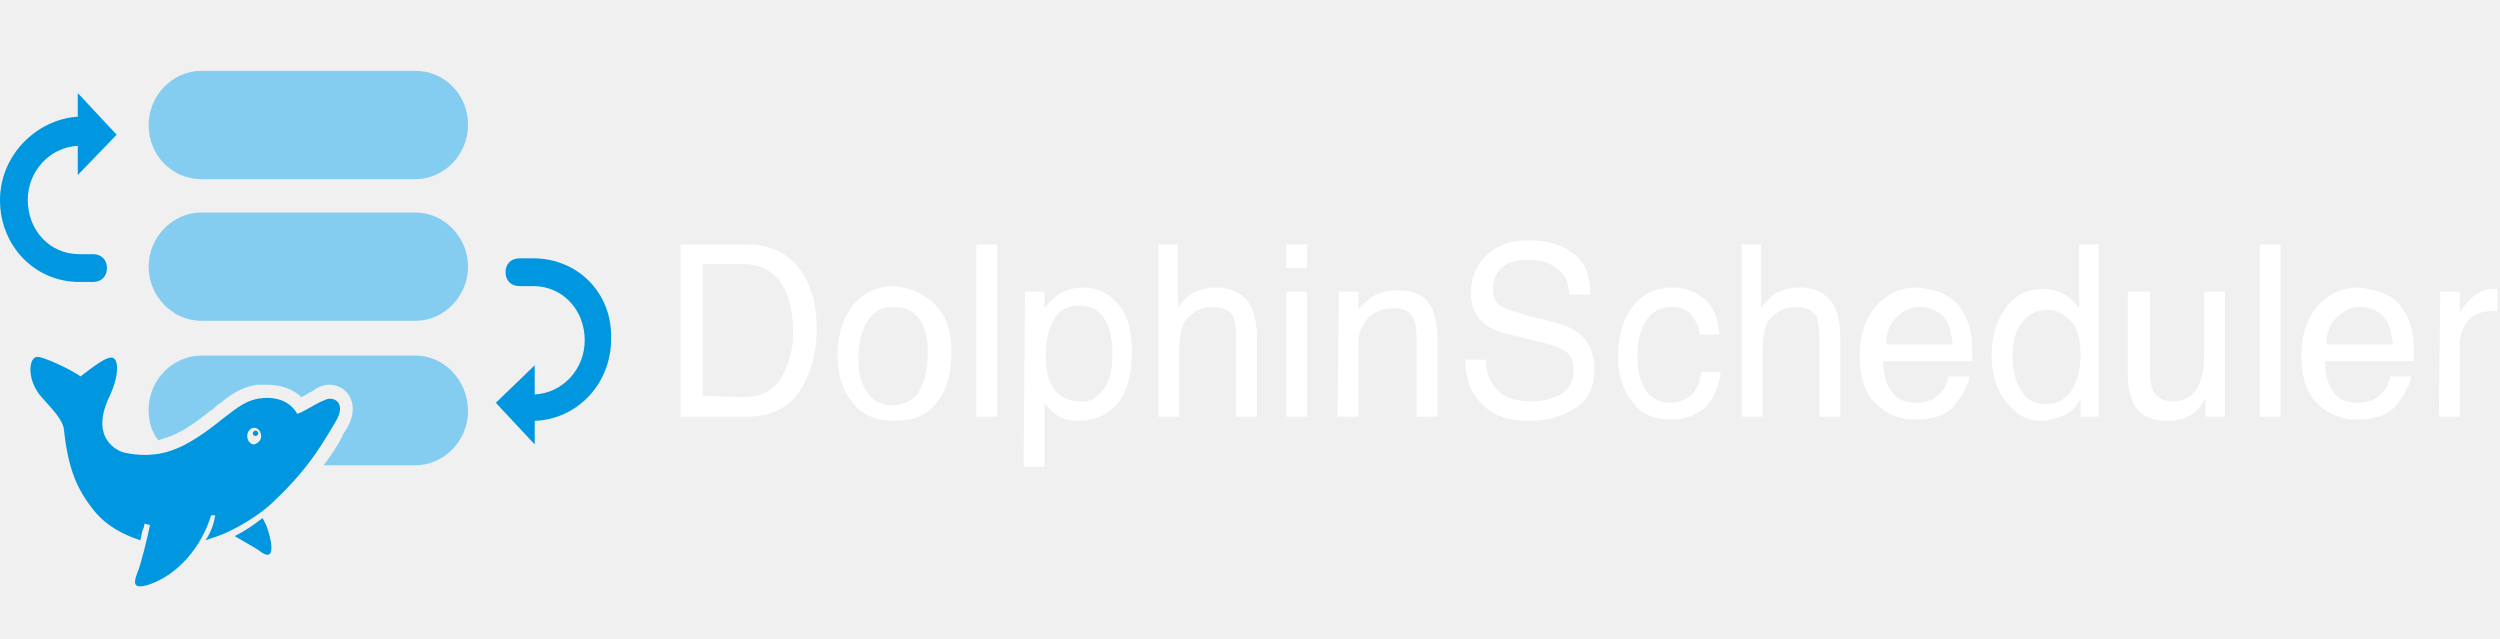
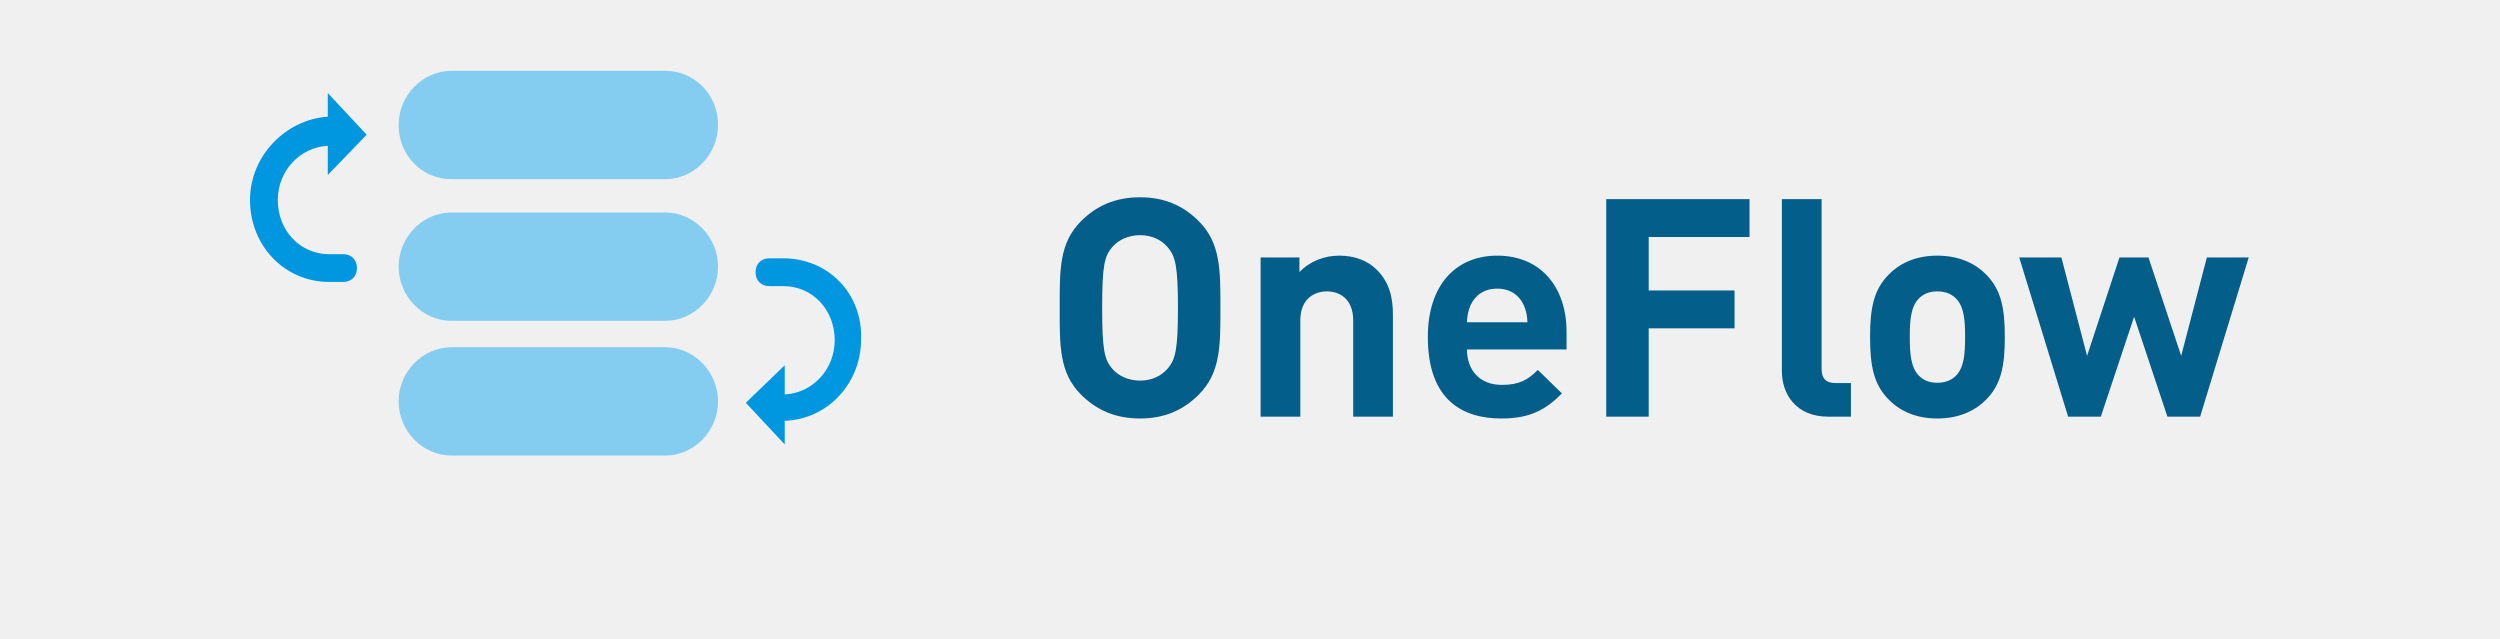
- <svg xmlns="http://www.w3.org/2000/svg" version="1.1" id="图层_1" x="0px" y="0px" viewBox="0 0 180 46" style="enable-background:new 0 0 180 46;" xml:space="preserve">
-   <style type="text/css">
- 	.st0{fill:#85CDF0;}
- 	.st1{fill:#0097E0;}
- 	.st2{fill:#FFFFFF;}
- </style>
-   <g>
-     <path class="st0" d="M29.9,25.6H14.5c-2.1,0-3.8,1.8-3.8,3.9c0,0.8,0.2,1.6,0.7,2.2c0.3-0.1,0.6-0.2,0.9-0.3l0,0l0,0   c1-0.4,2.1-1.2,2.8-1.8c0.2-0.1,0.3-0.2,0.4-0.3c0.1-0.1,0.2-0.2,0.4-0.3c0.6-0.5,1.4-1.1,2.6-1.3c0.2,0,0.4,0,0.7,0   c1,0,1.9,0.3,2.5,0.9c0.2-0.1,0.4-0.2,0.5-0.3c0.3-0.1,0.5-0.3,0.7-0.4s0.5-0.2,0.8-0.2c0.6,0,1.2,0.3,1.5,0.9   c0.2,0.4,0.4,1.1-0.2,2.2c-0.1,0.2-0.3,0.4-0.4,0.7c-0.3,0.6-0.7,1.2-1.3,2h6.6c2.1,0,3.8-1.8,3.8-3.9C33.7,27.4,32,25.6,29.9,25.6   z" />
-     <path class="st1" d="M5.7,20.3h1c0.6,0,1-0.4,1-1s-0.4-1-1-1h-1c-2.1,0-3.7-1.7-3.7-3.9c0-2.1,1.6-3.8,3.6-3.9v2.1l2.8-2.9l-2.8-3   v1.7c-3,0.2-5.6,2.8-5.6,6C0,17.7,2.5,20.3,5.7,20.3z" />
-     <path class="st1" d="M38.4,18.6h-1c-0.6,0-1,0.4-1,1s0.4,1,1,1h1c2.1,0,3.7,1.7,3.7,3.9c0,2.1-1.6,3.8-3.6,3.9v-2.1L35.7,29l2.8,3   v-1.7c3-0.1,5.5-2.6,5.5-5.9C44.1,21.1,41.6,18.6,38.4,18.6z" />
-     <path class="st0" d="M29.9,15.3H14.5c-2.1,0-3.8,1.8-3.8,3.9s1.7,3.9,3.8,3.9h15.4c2.1,0,3.8-1.8,3.8-3.9S32,15.3,29.9,15.3z" />
-     <path class="st0" d="M29.9,5.1H14.5c-2.1,0-3.8,1.8-3.8,3.9l0,0c0,2.2,1.7,3.9,3.8,3.9h15.4c2.1,0,3.8-1.8,3.8-3.9l0,0   C33.7,6.8,32,5.1,29.9,5.1z" />
-     <path class="st1" d="M19.5,39c0.2,1.3-0.4,1-0.9,0.6c-0.3-0.2-1.2-0.7-1.7-1c0.8-0.4,1.5-0.9,2-1.3C19.2,37.8,19.4,38.4,19.5,39z    M18.4,31c-0.1,0-0.2,0.1-0.2,0.2s0.1,0.2,0.2,0.2s0.2-0.1,0.2-0.2S18.5,31,18.4,31z M24.2,30.3c-0.8,1.3-1.8,3.3-4.6,5.9   c-0.6,0.6-1.9,1.5-3.2,2.1c-0.4,0.2-1,0.4-1.6,0.6c0.4-0.6,0.6-1.2,0.7-1.8h-0.3c-0.7,2.3-2.4,4.3-4.5,5c-1.3,0.4-1-0.3-0.8-0.9   c0.2-0.4,0.7-2.4,0.9-3.4l-0.4-0.1c0,0,0,0.2-0.1,0.4s-0.1,0.5-0.2,0.8c-1.2-0.4-2.4-1-3.3-2.1c-1.3-1.6-1.9-3.1-2.2-5.9   c-0.1-0.7-0.8-1.4-1.6-2.3c-1-1.1-1-2.7-0.4-2.9c0.4-0.1,2.5,0.9,3.2,1.4c0.8-0.6,2-1.6,2.4-1.3C8.5,26,8.6,27,7.9,28.5   c-1.5,3.1,0.6,4,1.1,4.1c0.9,0.2,2.3,0.3,3.7-0.3c1.3-0.5,2.9-1.8,3.4-2.2c0.7-0.5,1.4-1.2,2.5-1.4c1.3-0.2,2.3,0.2,2.8,1.1   c0.6-0.2,1.4-0.8,2-1C23.9,28.5,25,28.9,24.2,30.3z M18.8,31.4c0-0.3-0.2-0.6-0.5-0.6s-0.5,0.3-0.5,0.6S18,32,18.3,32   C18.6,31.9,18.8,31.7,18.8,31.4z" />
-     <g>
-       <path class="st2" d="M49,17.6h4.8c1.6,0,2.9,0.6,3.8,1.8c0.8,1.1,1.2,2.5,1.2,4.2c0,1.3-0.2,2.5-0.7,3.6c-0.8,1.9-2.3,2.8-4.3,2.8    H49V17.6z M53.5,28.6c0.5,0,1-0.1,1.3-0.2c0.6-0.2,1.1-0.6,1.5-1.3c0.3-0.5,0.5-1.1,0.7-1.9c0.1-0.5,0.1-0.9,0.1-1.3    c0-1.5-0.3-2.7-0.9-3.6c-0.6-0.8-1.5-1.3-2.8-1.3h-2.8v9.5L53.5,28.6L53.5,28.6z" />
-       <path class="st2" d="M67.3,21.9c0.8,0.8,1.2,1.9,1.2,3.4s-0.3,2.7-1,3.6c-0.7,1-1.7,1.4-3.2,1.4c-1.2,0-2.2-0.4-2.9-1.3    c-0.7-0.8-1.1-2-1.1-3.4c0-1.5,0.4-2.7,1.1-3.6c0.7-0.9,1.7-1.4,3-1.4C65.5,20.7,66.5,21.1,67.3,21.9z M66.3,27.9    c0.4-0.8,0.5-1.6,0.5-2.5c0-0.8-0.1-1.5-0.4-2.1c-0.4-0.8-1.1-1.2-2.1-1.2c-0.9,0-1.5,0.4-1.9,1.1s-0.6,1.6-0.6,2.6    s0.2,1.8,0.6,2.4c0.4,0.6,1,1,1.9,1C65.3,29.1,66,28.7,66.3,27.9z" />
-       <path class="st2" d="M70.3,17.6h1.5V30h-1.5V17.6z" />
-       <path class="st2" d="M73.8,21h1.4v1.2c0.3-0.4,0.6-0.7,1-1c0.5-0.3,1.1-0.5,1.8-0.5c1,0,1.8,0.4,2.5,1.2c0.7,0.8,1,1.9,1,3.4    c0,2-0.5,3.4-1.5,4.2c-0.6,0.5-1.4,0.8-2.2,0.8c-0.7,0-1.2-0.1-1.7-0.4c-0.3-0.2-0.6-0.5-0.9-0.9v4.6h-1.5L73.8,21L73.8,21z     M79.4,28.1c0.5-0.6,0.7-1.5,0.7-2.7c0-0.7-0.1-1.3-0.3-1.9c-0.4-1-1.1-1.5-2.1-1.5s-1.7,0.5-2.1,1.6c-0.2,0.6-0.3,1.3-0.3,2.1    c0,0.7,0.1,1.3,0.3,1.8c0.4,0.9,1.1,1.4,2.1,1.4C78.4,29,78.9,28.7,79.4,28.1z" />
-       <path class="st2" d="M83.3,17.6h1.5v4.6c0.3-0.5,0.7-0.8,0.9-1c0.5-0.3,1.1-0.5,1.8-0.5c1.3,0,2.1,0.5,2.6,1.4    c0.2,0.5,0.4,1.2,0.4,2.1V30H89v-5.7c0-0.7-0.1-1.2-0.2-1.5c-0.3-0.5-0.8-0.7-1.5-0.7c-0.6,0-1.2,0.2-1.7,0.7    c-0.5,0.4-0.7,1.3-0.7,2.5V30h-1.5V17.6H83.3z" />
-       <path class="st2" d="M92.6,17.6h1.5v1.7h-1.5V17.6z M92.6,21h1.5v9h-1.5V21z" />
-       <path class="st2" d="M96.4,21h1.4v1.3c0.4-0.5,0.9-0.9,1.3-1.1c0.5-0.2,1-0.3,1.5-0.3c1.2,0,2.1,0.4,2.5,1.3    c0.2,0.5,0.4,1.2,0.4,2.1V30H102v-5.7c0-0.6-0.1-1-0.2-1.3c-0.3-0.6-0.7-0.8-1.4-0.8c-0.3,0-0.6,0-0.9,0.1    c-0.4,0.1-0.8,0.4-1.1,0.7c-0.2,0.3-0.4,0.6-0.5,0.9s-0.1,0.8-0.1,1.4V30h-1.5L96.4,21L96.4,21z" />
-       <path class="st2" d="M107,26c0,0.7,0.2,1.3,0.5,1.7c0.5,0.8,1.4,1.2,2.8,1.2c0.6,0,1.1-0.1,1.6-0.3c0.9-0.3,1.4-1,1.4-1.9    c0-0.7-0.2-1.2-0.6-1.4c-0.4-0.3-1-0.5-1.9-0.7l-1.6-0.4c-1-0.2-1.8-0.5-2.2-0.8c-0.7-0.5-1.1-1.3-1.1-2.3c0-1.1,0.4-2,1.1-2.7    s1.8-1.1,3.1-1.1c1.2,0,2.3,0.3,3.1,0.9c0.9,0.6,1.3,1.6,1.3,3H113c-0.1-0.7-0.2-1.2-0.5-1.5c-0.5-0.6-1.3-1-2.4-1    c-0.9,0-1.6,0.2-2,0.6s-0.6,0.9-0.6,1.5s0.2,1.1,0.7,1.3c0.3,0.2,1,0.4,2.1,0.7l1.6,0.4c0.8,0.2,1.4,0.5,1.8,0.8    c0.7,0.6,1.1,1.4,1.1,2.5c0,1.4-0.5,2.4-1.4,2.9c-0.9,0.6-2,0.9-3.3,0.9c-1.5,0-2.6-0.4-3.4-1.2c-0.8-0.8-1.2-1.8-1.2-3.2h1.5V26z    " />
-       <path class="st2" d="M122.7,21.5c0.6,0.5,1,1.3,1.1,2.6h-1.4c-0.1-0.6-0.3-1-0.6-1.4c-0.3-0.4-0.8-0.6-1.5-0.6    c-0.9,0-1.6,0.5-2,1.4c-0.3,0.6-0.4,1.4-0.4,2.3s0.2,1.7,0.6,2.3c0.4,0.6,1,0.9,1.8,0.9c0.6,0,1.1-0.2,1.5-0.6s0.6-0.9,0.7-1.6    h1.4c-0.2,1.2-0.6,2.1-1.2,2.6c-0.7,0.6-1.5,0.8-2.5,0.8c-1.1,0-2.1-0.4-2.7-1.3c-0.7-0.9-1-1.9-1-3.2c0-1.6,0.4-2.8,1.1-3.7    c0.7-0.9,1.7-1.3,2.9-1.3C121.3,20.7,122.1,21,122.7,21.5z" />
-       <path class="st2" d="M125.3,17.6h1.5v4.6c0.3-0.5,0.7-0.8,0.9-1c0.5-0.3,1.1-0.5,1.8-0.5c1.3,0,2.1,0.5,2.6,1.4    c0.2,0.5,0.4,1.2,0.4,2.1V30H131v-5.7c0-0.7-0.1-1.2-0.2-1.5c-0.3-0.5-0.8-0.7-1.5-0.7c-0.6,0-1.2,0.2-1.7,0.7    c-0.5,0.4-0.7,1.3-0.7,2.5V30h-1.5V17.6H125.3z" />
-       <path class="st2" d="M140,21.2c0.6,0.3,1,0.7,1.3,1.2s0.5,1,0.6,1.6c0.1,0.4,0.1,1.1,0.1,2h-6.4c0,0.9,0.2,1.7,0.6,2.2    c0.4,0.6,1,0.8,1.8,0.8s1.4-0.3,1.8-0.8c0.3-0.3,0.4-0.7,0.5-1.1h1.5c0,0.3-0.2,0.7-0.4,1.1s-0.5,0.7-0.7,1    c-0.4,0.5-1,0.8-1.7,0.9c-0.4,0.1-0.8,0.1-1.2,0.1c-1.1,0-2-0.4-2.8-1.2c-0.8-0.8-1.1-2-1.1-3.4c0-1.5,0.4-2.6,1.1-3.5    c0.8-0.9,1.8-1.4,3-1.4C138.9,20.8,139.5,20.9,140,21.2z M140.6,24.8c-0.1-0.7-0.2-1.2-0.4-1.6c-0.4-0.7-1.1-1.1-2-1.1    c-0.7,0-1.2,0.3-1.7,0.8s-0.7,1.1-0.7,1.9C135.8,24.8,140.6,24.8,140.6,24.8z" />
-       <path class="st2" d="M148.8,21.3c0.3,0.2,0.6,0.5,0.9,0.9v-4.6h1.4V30h-1.3v-1.3c-0.3,0.6-0.7,1-1.2,1.2s-1,0.4-1.6,0.4    c-1,0-1.8-0.4-2.5-1.3c-0.7-0.8-1.1-2-1.1-3.4c0-1.3,0.3-2.5,1-3.4c0.7-1,1.6-1.4,2.8-1.4C147.8,20.8,148.3,21,148.8,21.3z     M145.5,28.1c0.4,0.7,1,1,1.9,1c0.7,0,1.2-0.3,1.7-0.9c0.4-0.6,0.7-1.5,0.7-2.6s-0.2-2-0.7-2.5s-1-0.8-1.7-0.8s-1.3,0.3-1.8,0.9    s-0.7,1.4-0.7,2.6C144.9,26.6,145.1,27.4,145.5,28.1z" />
-       <path class="st2" d="M154.8,21v6c0,0.5,0.1,0.8,0.2,1.1c0.3,0.5,0.7,0.8,1.4,0.8c1,0,1.7-0.5,2-1.4c0.2-0.5,0.3-1.2,0.3-2.1V21    h1.5v9h-1.4v-1.3c-0.2,0.3-0.4,0.6-0.7,0.9c-0.6,0.5-1.2,0.7-2,0.7c-1.2,0-2.1-0.4-2.5-1.3c-0.2-0.5-0.4-1.1-0.4-1.8V21H154.8z" />
-       <path class="st2" d="M162.7,17.6h1.5V30h-1.5V17.6z" />
-       <path class="st2" d="M171.8,21.2c0.6,0.3,1,0.7,1.3,1.2s0.5,1,0.6,1.6c0.1,0.4,0.1,1.1,0.1,2h-6.4c0,0.9,0.2,1.7,0.6,2.2    c0.4,0.6,1,0.8,1.8,0.8s1.4-0.3,1.8-0.8c0.3-0.3,0.4-0.7,0.5-1.1h1.5c0,0.3-0.2,0.7-0.4,1.1s-0.5,0.7-0.7,1    c-0.4,0.5-1,0.8-1.7,0.9c-0.4,0.1-0.8,0.1-1.2,0.1c-1.1,0-2-0.4-2.8-1.2c-0.8-0.8-1.1-2-1.1-3.4c0-1.5,0.4-2.6,1.1-3.5    c0.8-0.9,1.8-1.4,3-1.4C170.6,20.8,171.2,20.9,171.8,21.2z M172.3,24.8c-0.1-0.7-0.2-1.2-0.4-1.6c-0.4-0.7-1.1-1.1-2-1.1    c-0.7,0-1.2,0.3-1.7,0.8s-0.7,1.1-0.7,1.9C167.5,24.8,172.3,24.8,172.3,24.8z" />
-       <path class="st2" d="M175.7,21h1.4v1.6c0.1-0.3,0.4-0.7,0.8-1.1c0.4-0.4,1-0.7,1.5-0.7h0.1c0.1,0,0.2,0,0.3,0v1.6    c-0.1,0-0.2,0-0.2,0c-0.1,0-0.2,0-0.2,0c-0.7,0-1.3,0.2-1.7,0.7s-0.6,1.1-0.6,1.7V30h-1.5L175.7,21L175.7,21z" />
-     </g>
-   </g>
+ <svg xmlns="http://www.w3.org/2000/svg" width="180" height="46" viewBox="0 0 180 46" fill="none">
+   <path d="M23.7 20.3H24.7C25.3 20.3 25.7 19.9 25.7 19.3C25.7 18.7 25.3 18.3 24.7 18.3H23.7C21.6 18.3 20 16.6 20 14.4C20 12.3 21.6 10.6 23.6 10.5V12.6L26.4 9.7L23.6 6.7V8.4C20.6 8.6 18 11.2 18 14.4C18 17.7 20.5 20.3 23.7 20.3Z" fill="#0097E0" />
+   <path d="M56.4 18.6H55.4C54.8 18.6 54.4 19 54.4 19.6C54.4 20.2 54.8 20.6 55.4 20.6H56.4C58.5 20.6 60.1 22.3 60.1 24.5C60.1 26.6 58.5 28.3 56.5 28.4V26.3L53.7 29L56.5 32V30.3C59.5 30.2 62 27.7 62 24.4C62.1 21.1 59.6 18.6 56.4 18.6Z" fill="#0097E0" />
+   <path d="M47.9 15.3H32.5C30.4 15.3 28.7 17.1 28.7 19.2C28.7 21.3 30.4 23.1 32.5 23.1H47.9C50 23.1 51.7 21.3 51.7 19.2C51.7 17.1 50 15.3 47.9 15.3Z" fill="#85CDF0" />
+   <path d="M47.9 25H32.5C30.4 25 28.7 26.8 28.7 28.9C28.7 31 30.4 32.8 32.5 32.8H47.9C50 32.8 51.7 31 51.7 28.9C51.7 26.8 50 25 47.9 25Z" fill="#85CDF0" />
+   <path d="M47.9 5.1H32.5C30.4 5.1 28.7 6.9 28.7 9C28.7 11.2 30.4 12.9 32.5 12.9H47.9C50 12.9 51.7 11.1 51.7 9C51.7 6.8 50 5.1 47.9 5.1Z" fill="#85CDF0" />
+   <path d="M87.87 22.168C87.87 19.462 87.892 17.504 86.308 15.92C85.208 14.82 83.866 14.204 82.084 14.204C80.302 14.204 78.938 14.82 77.838 15.92C76.254 17.504 76.298 19.462 76.298 22.168C76.298 24.874 76.254 26.832 77.838 28.416C78.938 29.516 80.302 30.132 82.084 30.132C83.866 30.132 85.208 29.516 86.308 28.416C87.892 26.832 87.87 24.874 87.87 22.168ZM84.812 22.168C84.812 25.182 84.636 25.908 84.042 26.568C83.602 27.074 82.92 27.404 82.084 27.404C81.248 27.404 80.544 27.074 80.104 26.568C79.51 25.908 79.356 25.182 79.356 22.168C79.356 19.154 79.51 18.428 80.104 17.768C80.544 17.262 81.248 16.932 82.084 16.932C82.92 16.932 83.602 17.262 84.042 17.768C84.636 18.428 84.812 19.154 84.812 22.168ZM100.29 30V22.674C100.29 21.42 100.048 20.342 99.124 19.418C98.486 18.78 97.562 18.406 96.418 18.406C95.362 18.406 94.306 18.802 93.558 19.594V18.538H90.764V30H93.624V23.07C93.624 21.508 94.636 20.98 95.538 20.98C96.44 20.98 97.43 21.508 97.43 23.07V30H100.29ZM112.792 25.16V23.884C112.792 20.738 110.988 18.406 107.798 18.406C104.828 18.406 102.804 20.518 102.804 24.258C102.804 28.9 105.4 30.132 108.106 30.132C110.174 30.132 111.296 29.494 112.462 28.328L110.724 26.634C109.998 27.36 109.382 27.712 108.128 27.712C106.522 27.712 105.62 26.634 105.62 25.16H112.792ZM109.976 23.202H105.62C105.642 22.696 105.708 22.388 105.884 21.97C106.192 21.288 106.83 20.782 107.798 20.782C108.766 20.782 109.404 21.288 109.712 21.97C109.888 22.388 109.954 22.696 109.976 23.202ZM125.966 17.064V14.336H115.648V30H118.706V23.642H124.888V20.914H118.706V17.064H125.966ZM133.267 30V27.58H132.167C131.441 27.58 131.155 27.228 131.155 26.546V14.336H128.295V26.722C128.295 28.35 129.285 30 131.639 30H133.267ZM144.347 24.258C144.347 22.19 144.083 20.892 143.049 19.814C142.345 19.066 141.179 18.406 139.485 18.406C137.791 18.406 136.647 19.066 135.943 19.814C134.909 20.892 134.645 22.19 134.645 24.258C134.645 26.348 134.909 27.646 135.943 28.724C136.647 29.472 137.791 30.132 139.485 30.132C141.179 30.132 142.345 29.472 143.049 28.724C144.083 27.646 144.347 26.348 144.347 24.258ZM141.487 24.258C141.487 25.446 141.421 26.458 140.827 27.052C140.497 27.382 140.057 27.558 139.485 27.558C138.913 27.558 138.495 27.382 138.165 27.052C137.571 26.458 137.505 25.446 137.505 24.258C137.505 23.07 137.571 22.08 138.165 21.486C138.495 21.156 138.913 20.98 139.485 20.98C140.057 20.98 140.497 21.156 140.827 21.486C141.421 22.08 141.487 23.07 141.487 24.258ZM161.907 18.538H158.893L157.045 25.622L154.691 18.538H152.601L150.269 25.622L148.421 18.538H145.385L148.905 30H151.259L153.657 22.806L156.055 30H158.409L161.907 18.538Z" fill="#045E8A" />
</svg>
